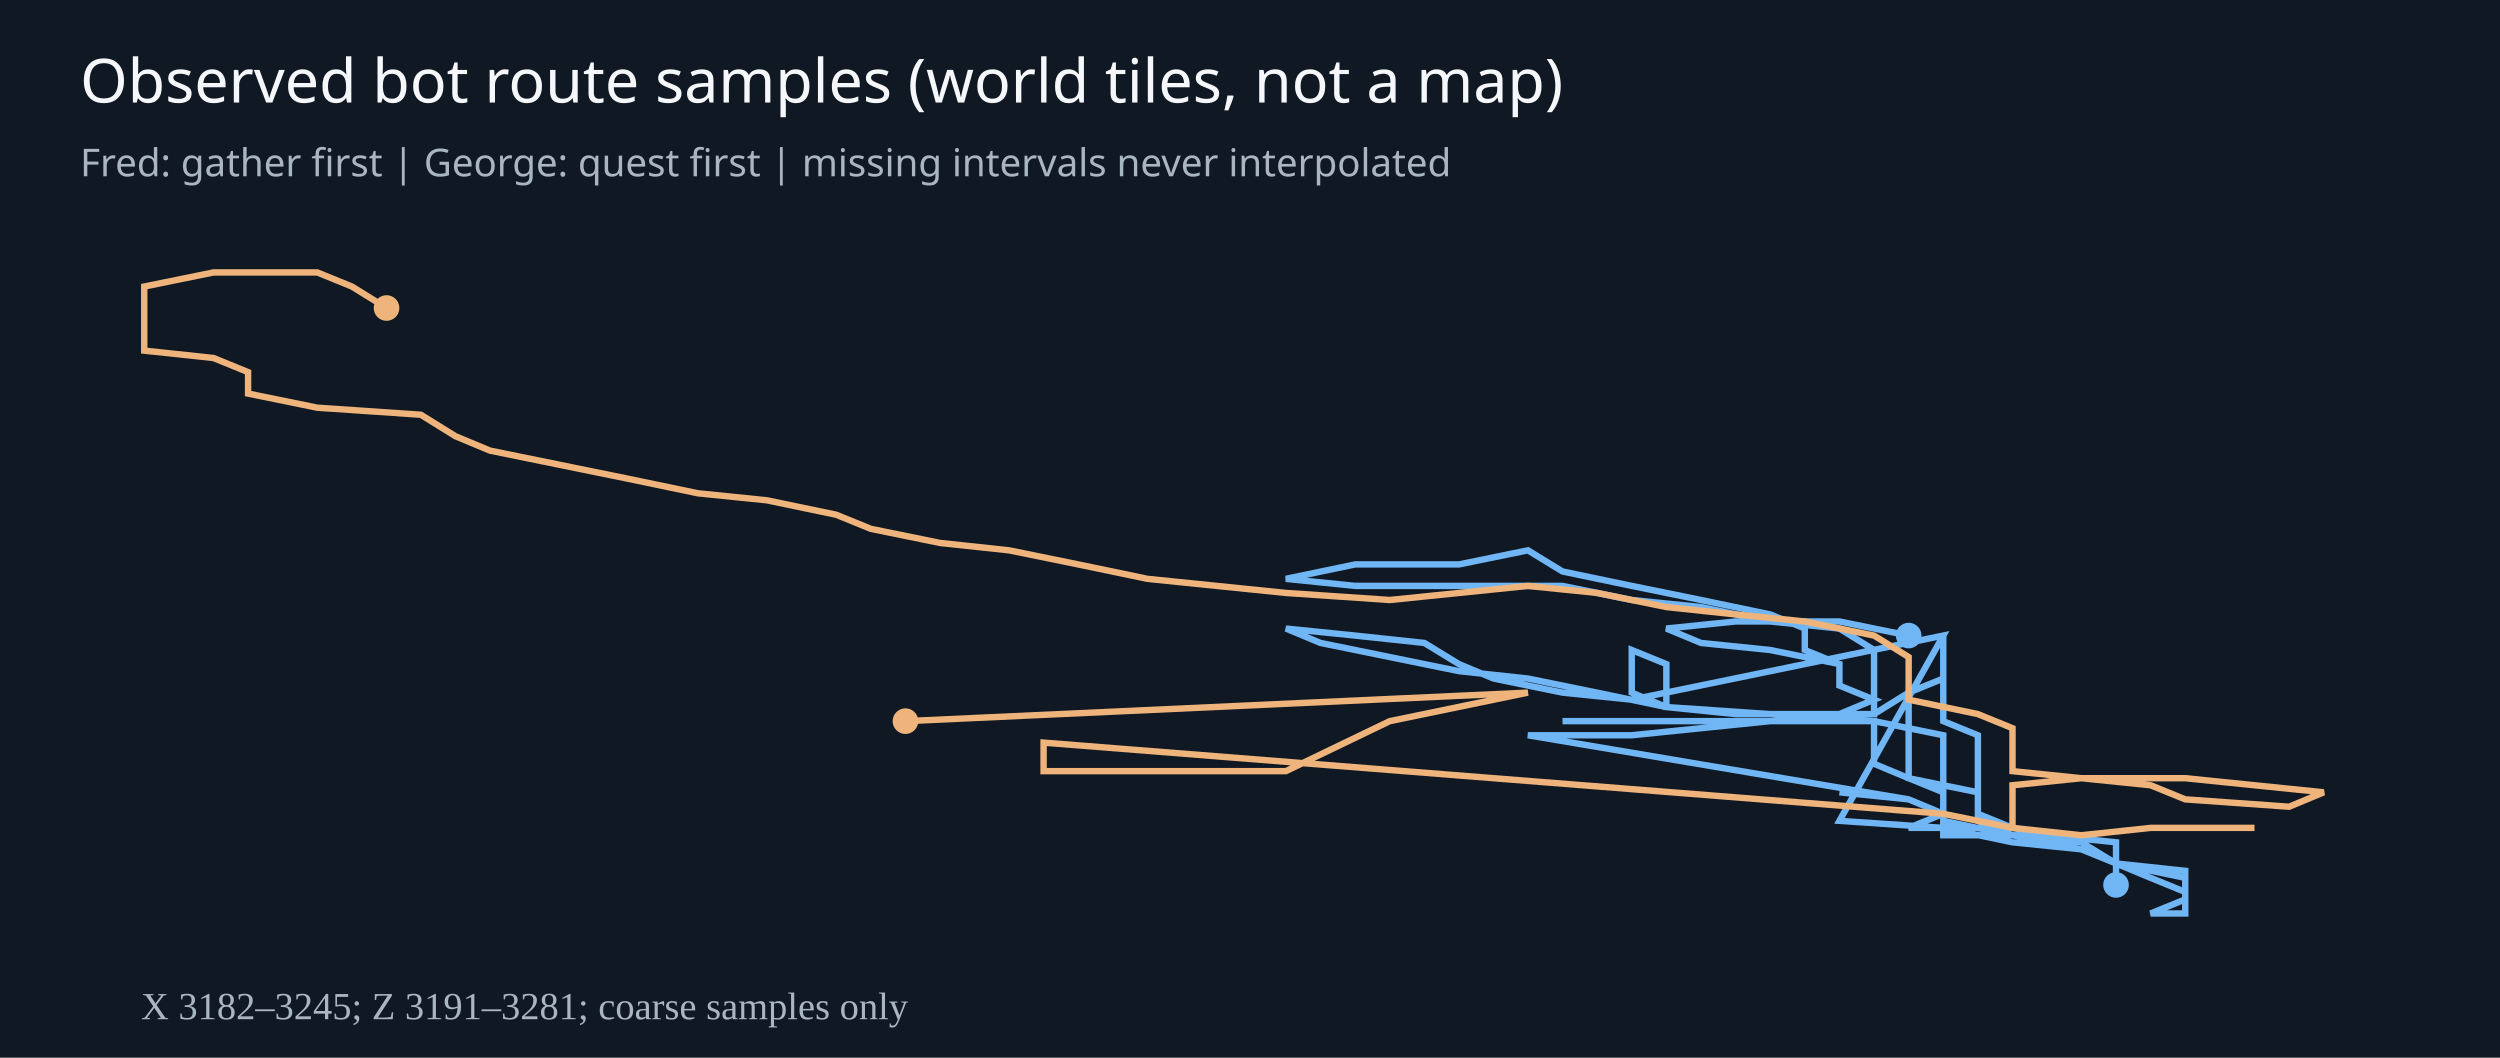
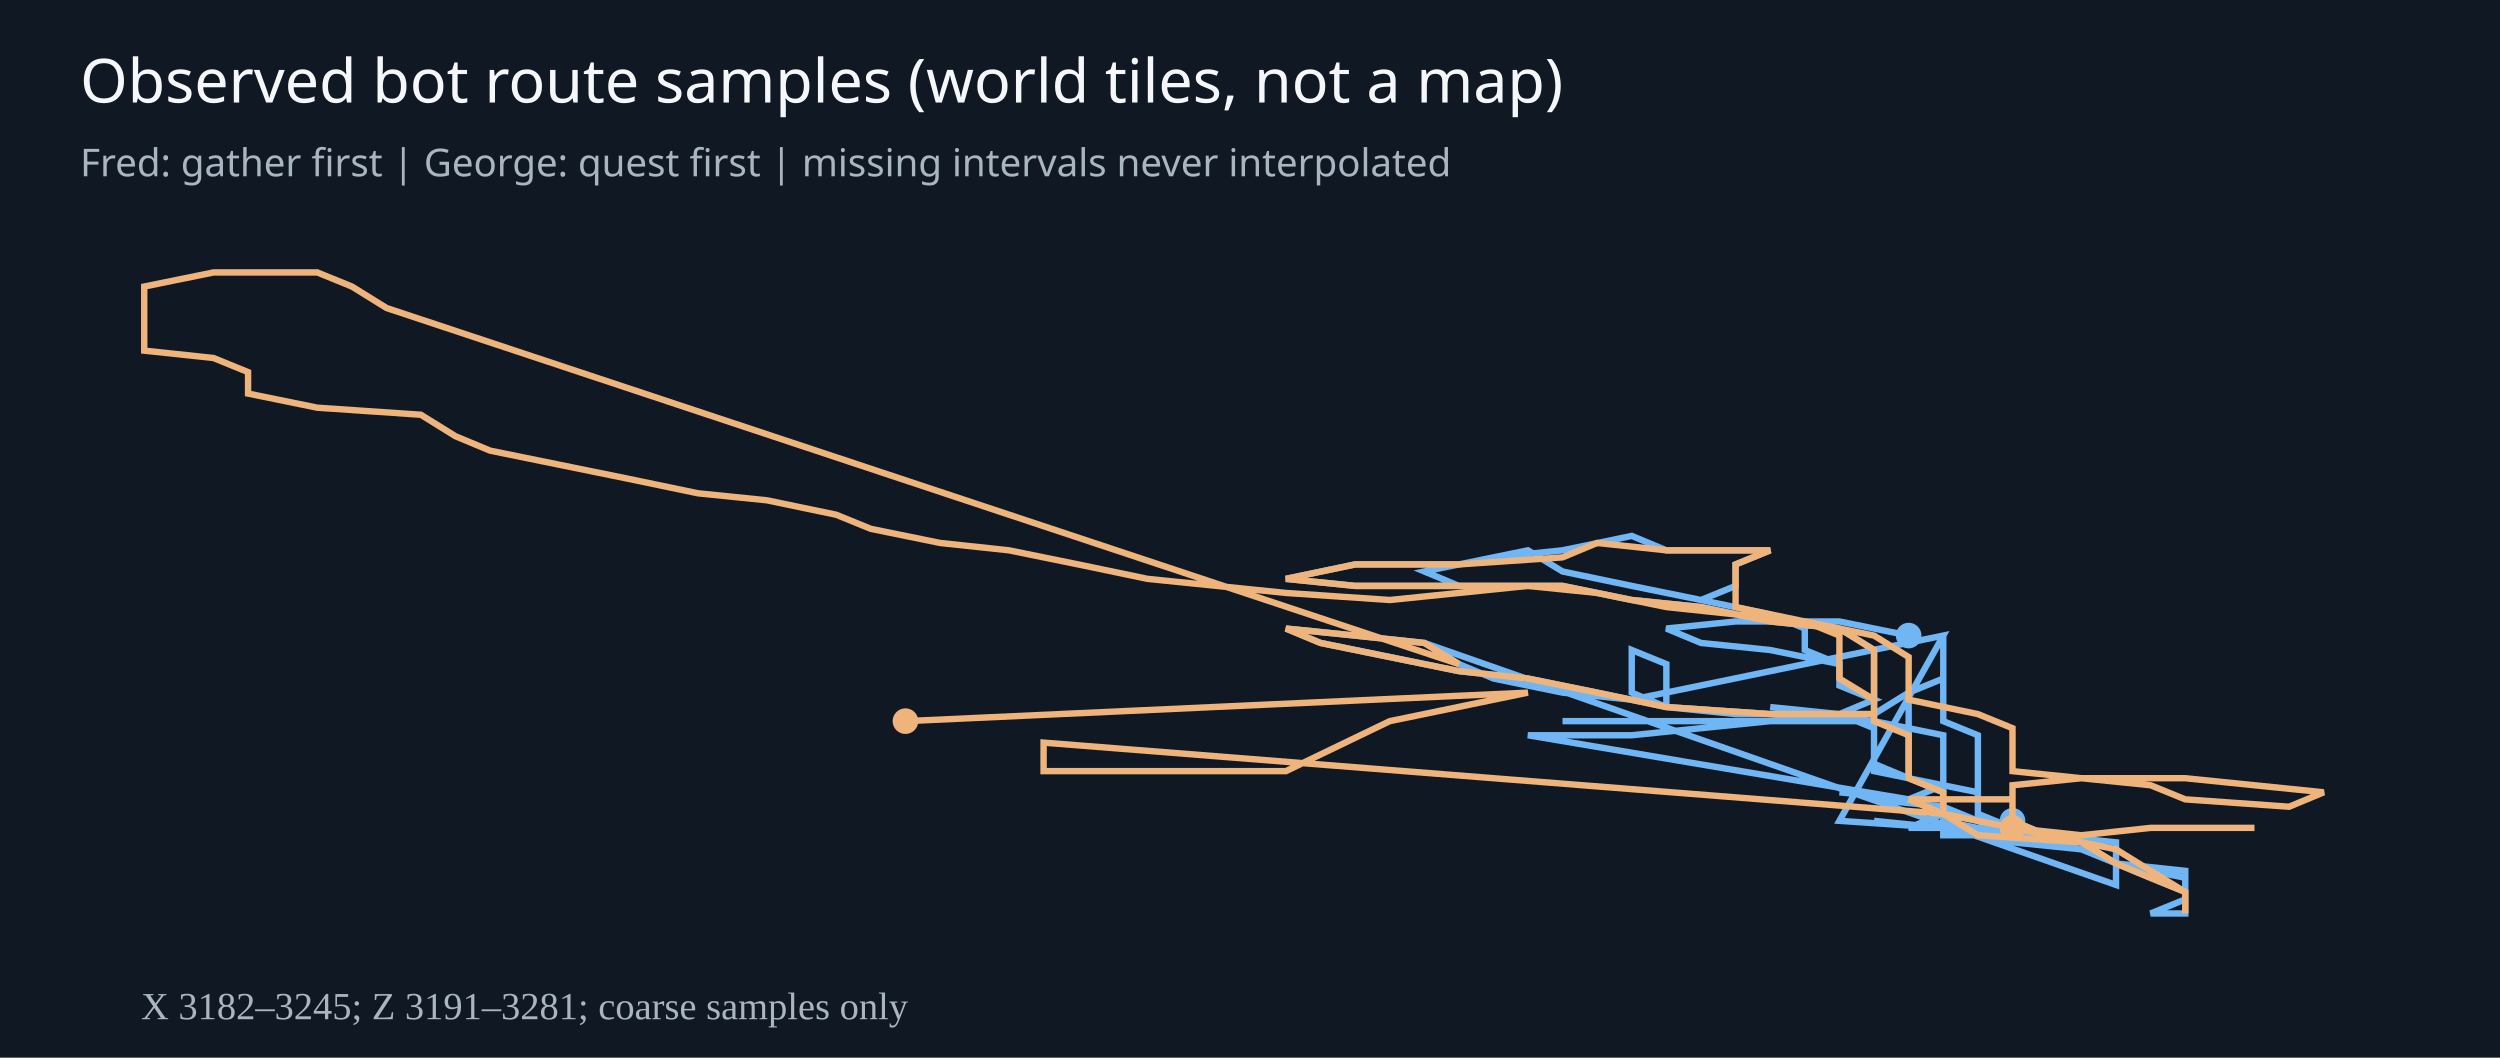
<svg xmlns="http://www.w3.org/2000/svg" viewBox="0 0 780 330" role="img">
  <rect width="100%" height="100%" fill="#101923" />
  <text x="25" y="32" fill="#f5f7fa" font-family="sans-serif" font-size="19">Observed bot route samples (world tiles, not a map)</text>
  <text x="25" y="55" fill="#aab5c2" font-family="sans-serif" font-size="12">Fred: gather first   |   George: quest first   |   missing intervals never interpolated</text>
-   <polyline points="595.5,198.3 573.9,193.9 541.5,193.9 519.9,196.1 530.7,200.6 552.3,202.8 573.9,207.2 573.9,213.9 584.7,218.3 573.9,222.8 552.3,225.0 584.7,225.0 584.7,231.7 584.7,238.3 595.5,242.8 606.3,247.2 606.3,253.9 595.5,258.3 627.9,258.3 649.4,262.8 660.2,269.4 671.0,273.9 681.8,278.3 681.8,285.0 681.8,278.3 681.8,271.7 660.2,269.4 660.2,262.8 638.7,260.6 606.3,260.6 606.3,253.9 595.5,249.4 573.9,247.2 595.5,249.4 476.7,229.4 509.1,229.4 530.7,227.2 552.3,225.0 584.7,222.8 595.5,216.1 606.3,211.7 606.3,205.0 606.3,198.3 606.3,205.0 606.3,211.7 606.3,218.3 606.3,225.0 617.1,229.4 617.1,236.1 617.1,242.8 617.1,249.4 617.1,256.1 627.9,260.6 649.4,262.8 660.2,269.4 671.0,273.9 681.8,278.3 681.8,285.0 671.0,285.0 681.8,280.6 681.8,273.9 660.2,269.4 649.4,265.0 627.9,260.6 606.3,256.1 606.3,249.4 606.3,242.8 606.3,236.1 606.3,229.4 584.7,225.0 552.3,225.0 519.9,225.0 487.5,225.0 519.9,225.0 552.3,225.0 584.7,222.8 595.5,216.1 606.3,211.7 606.3,205.0 606.3,198.3 606.3,205.0 606.3,211.7 606.3,218.3 606.3,225.0 617.1,229.4 617.1,236.1 617.1,242.8 617.1,249.4 617.1,256.1 627.9,260.6 649.4,262.8 660.2,269.4 671.0,273.9 681.8,278.3 681.8,285.0 681.8,278.3 671.0,273.9 660.2,269.4 649.4,265.0 627.9,262.8 606.3,258.3 573.9,256.1 606.3,198.3 606.3,198.3 509.1,218.3 487.5,216.1 466.0,211.7 455.2,207.2 444.4,200.6 422.8,198.3 401.2,196.1 412.0,200.6 433.6,205.0 455.2,209.4 476.7,211.7 498.3,216.1 519.9,220.6 552.3,222.8 584.7,222.8 584.7,216.1 584.7,209.4 584.7,202.8 573.9,196.1 552.3,193.9 530.7,189.4 509.1,187.2 487.5,182.8 455.2,182.8 422.8,182.8 401.2,180.6 422.8,176.1 455.2,176.1 476.7,171.7 487.5,178.3 509.1,182.8 530.7,187.2 552.3,191.7 563.1,196.1 563.1,202.8 573.9,207.2 573.9,213.9 584.7,218.3 573.9,222.8 541.5,222.8 519.9,220.6 519.9,213.9 519.9,207.2 509.1,202.8 509.1,209.4 509.1,216.1 519.9,220.6 552.3,222.8 584.7,222.8 595.5,216.1 595.5,222.8 595.5,229.4 595.5,236.1 595.5,242.8 617.1,247.2 617.1,253.9 627.9,258.3 649.4,262.8 660.2,269.4 660.2,276.1" fill="none" stroke="#70b6f5" stroke-width="2" />
+   <polyline points="595.5,198.3 573.9,193.9 541.5,193.9 519.9,196.1 530.7,200.6 552.3,202.8 573.9,207.2 573.9,213.9 584.7,218.3 573.9,222.8 552.3,225.0 584.7,225.0 584.7,231.7 584.7,238.3 595.5,242.8 606.3,247.2 606.3,253.9 595.5,258.3 627.9,258.3 649.4,262.8 660.2,269.4 671.0,273.9 681.8,278.3 681.8,285.0 681.8,278.3 681.8,271.7 660.2,269.4 660.2,262.8 638.7,260.6 606.3,260.6 606.3,253.9 595.5,249.4 573.9,247.2 595.5,249.4 476.7,229.4 509.1,229.4 530.7,227.2 552.3,225.0 584.7,222.8 595.5,216.1 606.3,211.7 606.3,205.0 606.3,198.3 606.3,205.0 606.3,211.7 606.3,218.3 606.3,225.0 617.1,229.4 617.1,236.1 617.1,242.8 617.1,249.4 617.1,256.1 627.9,260.6 649.4,262.8 660.2,269.4 671.0,273.9 681.8,278.3 681.8,285.0 671.0,285.0 681.8,280.6 681.8,273.9 660.2,269.4 649.4,265.0 627.9,260.6 606.3,256.1 606.3,249.4 606.3,242.8 606.3,236.1 606.3,229.4 584.7,225.0 552.3,225.0 519.9,225.0 487.5,225.0 519.9,225.0 552.3,225.0 584.7,222.8 595.5,216.1 606.3,211.7 606.3,205.0 606.3,198.3 606.3,205.0 606.3,211.7 606.3,218.3 606.3,225.0 617.1,229.4 617.1,236.1 617.1,242.8 617.1,249.4 617.1,256.1 627.9,260.6 649.4,262.8 660.2,269.4 671.0,273.9 681.8,278.3 681.8,285.0 681.8,278.3 671.0,273.9 660.2,269.4 649.4,265.0 627.9,262.8 606.3,258.3 573.9,256.1 606.3,198.3 606.3,198.3 509.1,218.3 487.5,216.1 466.0,211.7 455.2,207.2 444.4,200.6 422.8,198.3 401.2,196.1 412.0,200.6 433.6,205.0 455.2,209.4 476.7,211.7 498.3,216.1 519.9,220.6 552.3,222.8 584.7,222.8 584.7,216.1 584.7,209.4 584.7,202.8 573.9,196.1 552.3,193.9 530.7,189.4 509.1,187.2 487.5,182.8 455.2,182.8 422.8,182.8 401.2,180.6 422.8,176.1 455.2,176.1 476.7,171.7 487.5,178.3 509.1,182.8 530.7,187.2 552.3,191.7 563.1,196.1 563.1,202.8 573.9,207.2 573.9,213.9 584.7,218.3 573.9,222.8 541.5,222.8 519.9,220.6 519.9,213.9 519.9,207.2 509.1,202.8 509.1,209.4 509.1,216.1 519.9,220.6 552.3,222.8 584.7,222.8 595.5,216.1 595.5,222.8 595.5,229.4 595.5,236.1 595.5,242.8 617.1,247.2 617.1,253.9 627.9,258.3 649.4,262.8 660.2,269.4 660.2,276.1 444.4,200.6 422.8,198.3 401.2,196.1 412.0,200.6 433.6,205.0 455.2,209.4 476.7,211.7 498.3,216.1 519.9,220.6 552.3,222.8 584.7,222.8 584.7,216.1 584.7,209.4 584.7,202.8 573.9,196.1 552.3,193.9 530.7,189.4 509.1,187.2 487.5,182.8 455.2,182.8 444.4,178.3 466.0,173.9 487.5,171.7 509.1,167.2 519.9,171.7 552.3,171.7 541.5,176.1 541.5,182.8 530.7,187.2 552.3,191.7 563.1,196.1 563.1,202.8 573.9,207.2 573.9,213.9 584.7,218.3 573.9,222.8 552.3,220.6 573.9,222.8 584.7,227.2 584.7,233.9 584.7,240.6 606.3,245.0 595.5,249.4 606.3,253.9 627.9,258.3 649.4,262.8 660.2,269.4 660.2,276.1 660.2,269.4 649.4,262.8 627.9,260.6 606.3,258.3 584.7,256.1 606.3,258.3 606.3,251.7 584.7,249.4 606.3,251.7 617.1,256.1 638.7,260.6 627.9,256.1" fill="none" stroke="#70b6f5" stroke-width="2" />
  <circle cx="595.5" cy="198.3" r="4" fill="#70b6f5" />
-   <circle cx="660.2" cy="276.1" r="4" fill="#70b6f5" />
-   <polyline points="282.5,225.0 282.5,225.0 282.5,225.0 476.7,216.1 433.6,225.0 401.2,240.6 325.6,240.6 325.6,231.7 606.3,253.9 627.9,258.3 649.4,260.6 671.0,258.3 703.4,258.3 671.0,258.3 649.4,260.6 627.9,258.3 627.9,251.7 627.9,245.0 649.4,242.8 681.8,242.8 703.4,245.0 725.0,247.2 714.2,251.7 681.8,249.4 671.0,245.0 649.4,242.8 627.9,240.6 627.9,233.9 627.9,227.2 617.1,222.8 595.5,218.3 595.5,211.7 595.5,205.0 584.7,198.3 563.1,193.9 541.5,191.7 519.9,189.4 498.3,185.0 476.7,182.8 455.2,185.0 433.6,187.2 401.2,185.0 379.6,182.8 358.0,180.6 336.4,176.1 314.8,171.7 293.3,169.4 271.7,165.0 260.9,160.6 239.3,156.1 217.7,153.9 196.1,149.4 174.5,145.0 152.9,140.6 142.1,136.1 131.3,129.4 99.0,127.2 77.4,122.8 77.4,116.1 66.6,111.7 45.0,109.4 45.0,102.8 45.0,96.1 45.0,89.4 66.6,85.0 99.0,85.0 109.8,89.4 120.6,96.1" fill="none" stroke="#efb47c" stroke-width="2" />
+   <circle cx="627.9" cy="256.1" r="4" fill="#70b6f5" />
+   <polyline points="282.5,225.0 282.5,225.0 282.5,225.0 476.7,216.1 433.6,225.0 401.2,240.6 325.6,240.6 325.6,231.7 606.3,253.9 627.9,258.3 649.4,260.6 671.0,258.3 703.4,258.3 671.0,258.3 649.4,260.6 627.9,258.3 627.9,251.7 627.9,245.0 649.4,242.8 681.8,242.8 703.4,245.0 725.0,247.2 714.2,251.7 681.8,249.4 671.0,245.0 649.4,242.8 627.9,240.6 627.9,233.9 627.9,227.2 617.1,222.8 595.5,218.3 595.5,211.7 595.5,205.0 584.7,198.3 563.1,193.9 541.5,191.7 519.9,189.4 498.3,185.0 476.7,182.8 455.2,185.0 433.6,187.2 401.2,185.0 379.6,182.8 358.0,180.6 336.4,176.1 314.8,171.7 293.3,169.4 271.7,165.0 260.9,160.6 239.3,156.1 217.7,153.9 196.1,149.4 174.5,145.0 152.9,140.6 142.1,136.1 131.3,129.4 99.0,127.2 77.4,122.8 77.4,116.1 66.6,111.7 45.0,109.4 45.0,102.8 45.0,96.1 45.0,89.4 66.6,85.0 99.0,85.0 109.8,89.4 120.6,96.1 455.2,207.2 444.4,200.6 422.8,198.3 401.2,196.1 412.0,200.6 433.6,205.0 455.2,209.4 476.7,211.7 498.3,216.1 519.9,220.6 552.3,222.8 584.7,222.8 584.7,216.1 584.7,209.4 584.7,202.8 573.9,196.1 552.3,193.9 530.7,189.4 509.1,187.2 487.5,182.8 455.2,182.8 422.8,182.8 401.2,180.6 422.8,176.1 455.2,176.1 487.5,173.9 498.3,169.4 519.9,171.7 552.3,171.7 541.5,176.1 541.5,182.8 541.5,189.4 563.1,193.9 573.9,198.3 573.9,205.0 573.9,211.7 584.7,218.3 584.7,225.0 595.5,229.4 595.5,236.1 595.5,242.8 606.3,247.2 606.3,253.9 617.1,260.6 649.4,262.8 660.2,269.4 671.0,273.9 681.8,278.3 681.8,285.0 681.8,278.3 671.0,271.7 660.2,265.0 638.7,260.6 627.9,256.1 627.9,249.4 595.5,249.4 606.3,253.9 627.9,258.3 649.4,262.8 627.9,258.3" fill="none" stroke="#efb47c" stroke-width="2" />
  <circle cx="282.5" cy="225.0" r="4" fill="#efb47c" />
-   <circle cx="120.6" cy="96.1" r="4" fill="#efb47c" />
+   <circle cx="627.9" cy="258.3" r="4" fill="#efb47c" />
  <text x="44" y="318" fill="#aab5c2" font-size="12">X 3182–3245; Z 3191–3281; coarse samples only</text>
</svg>
